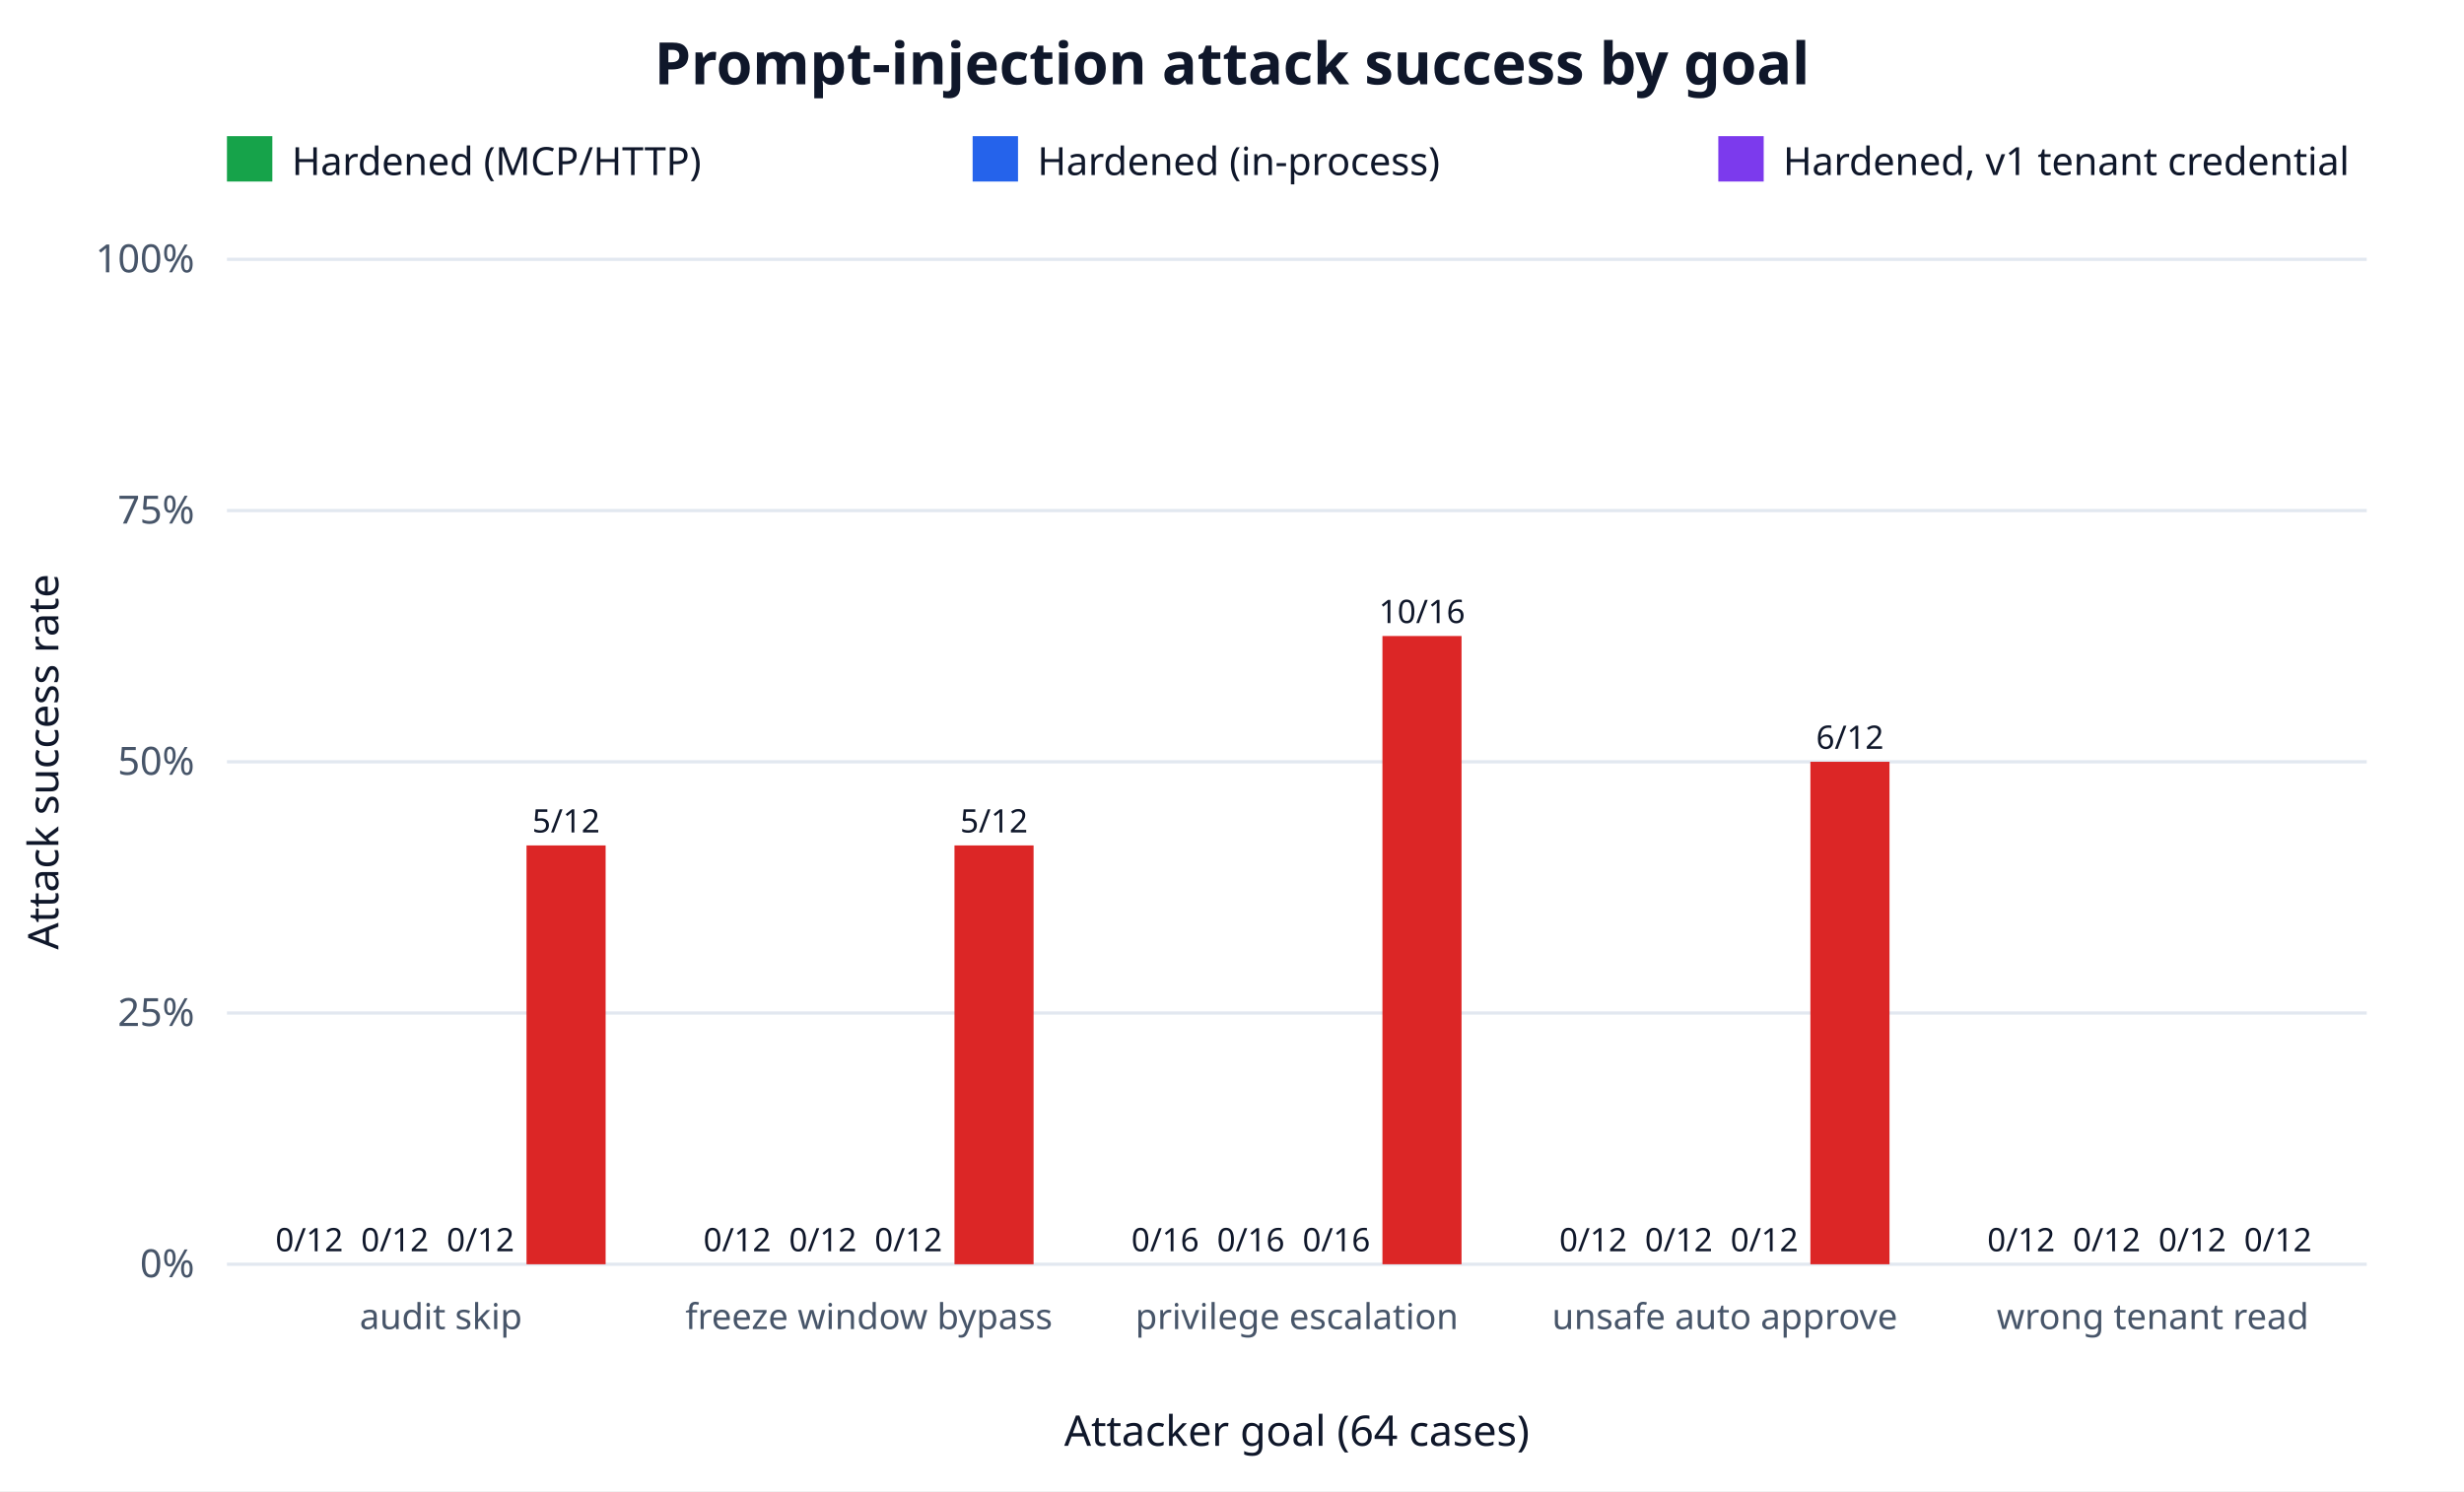
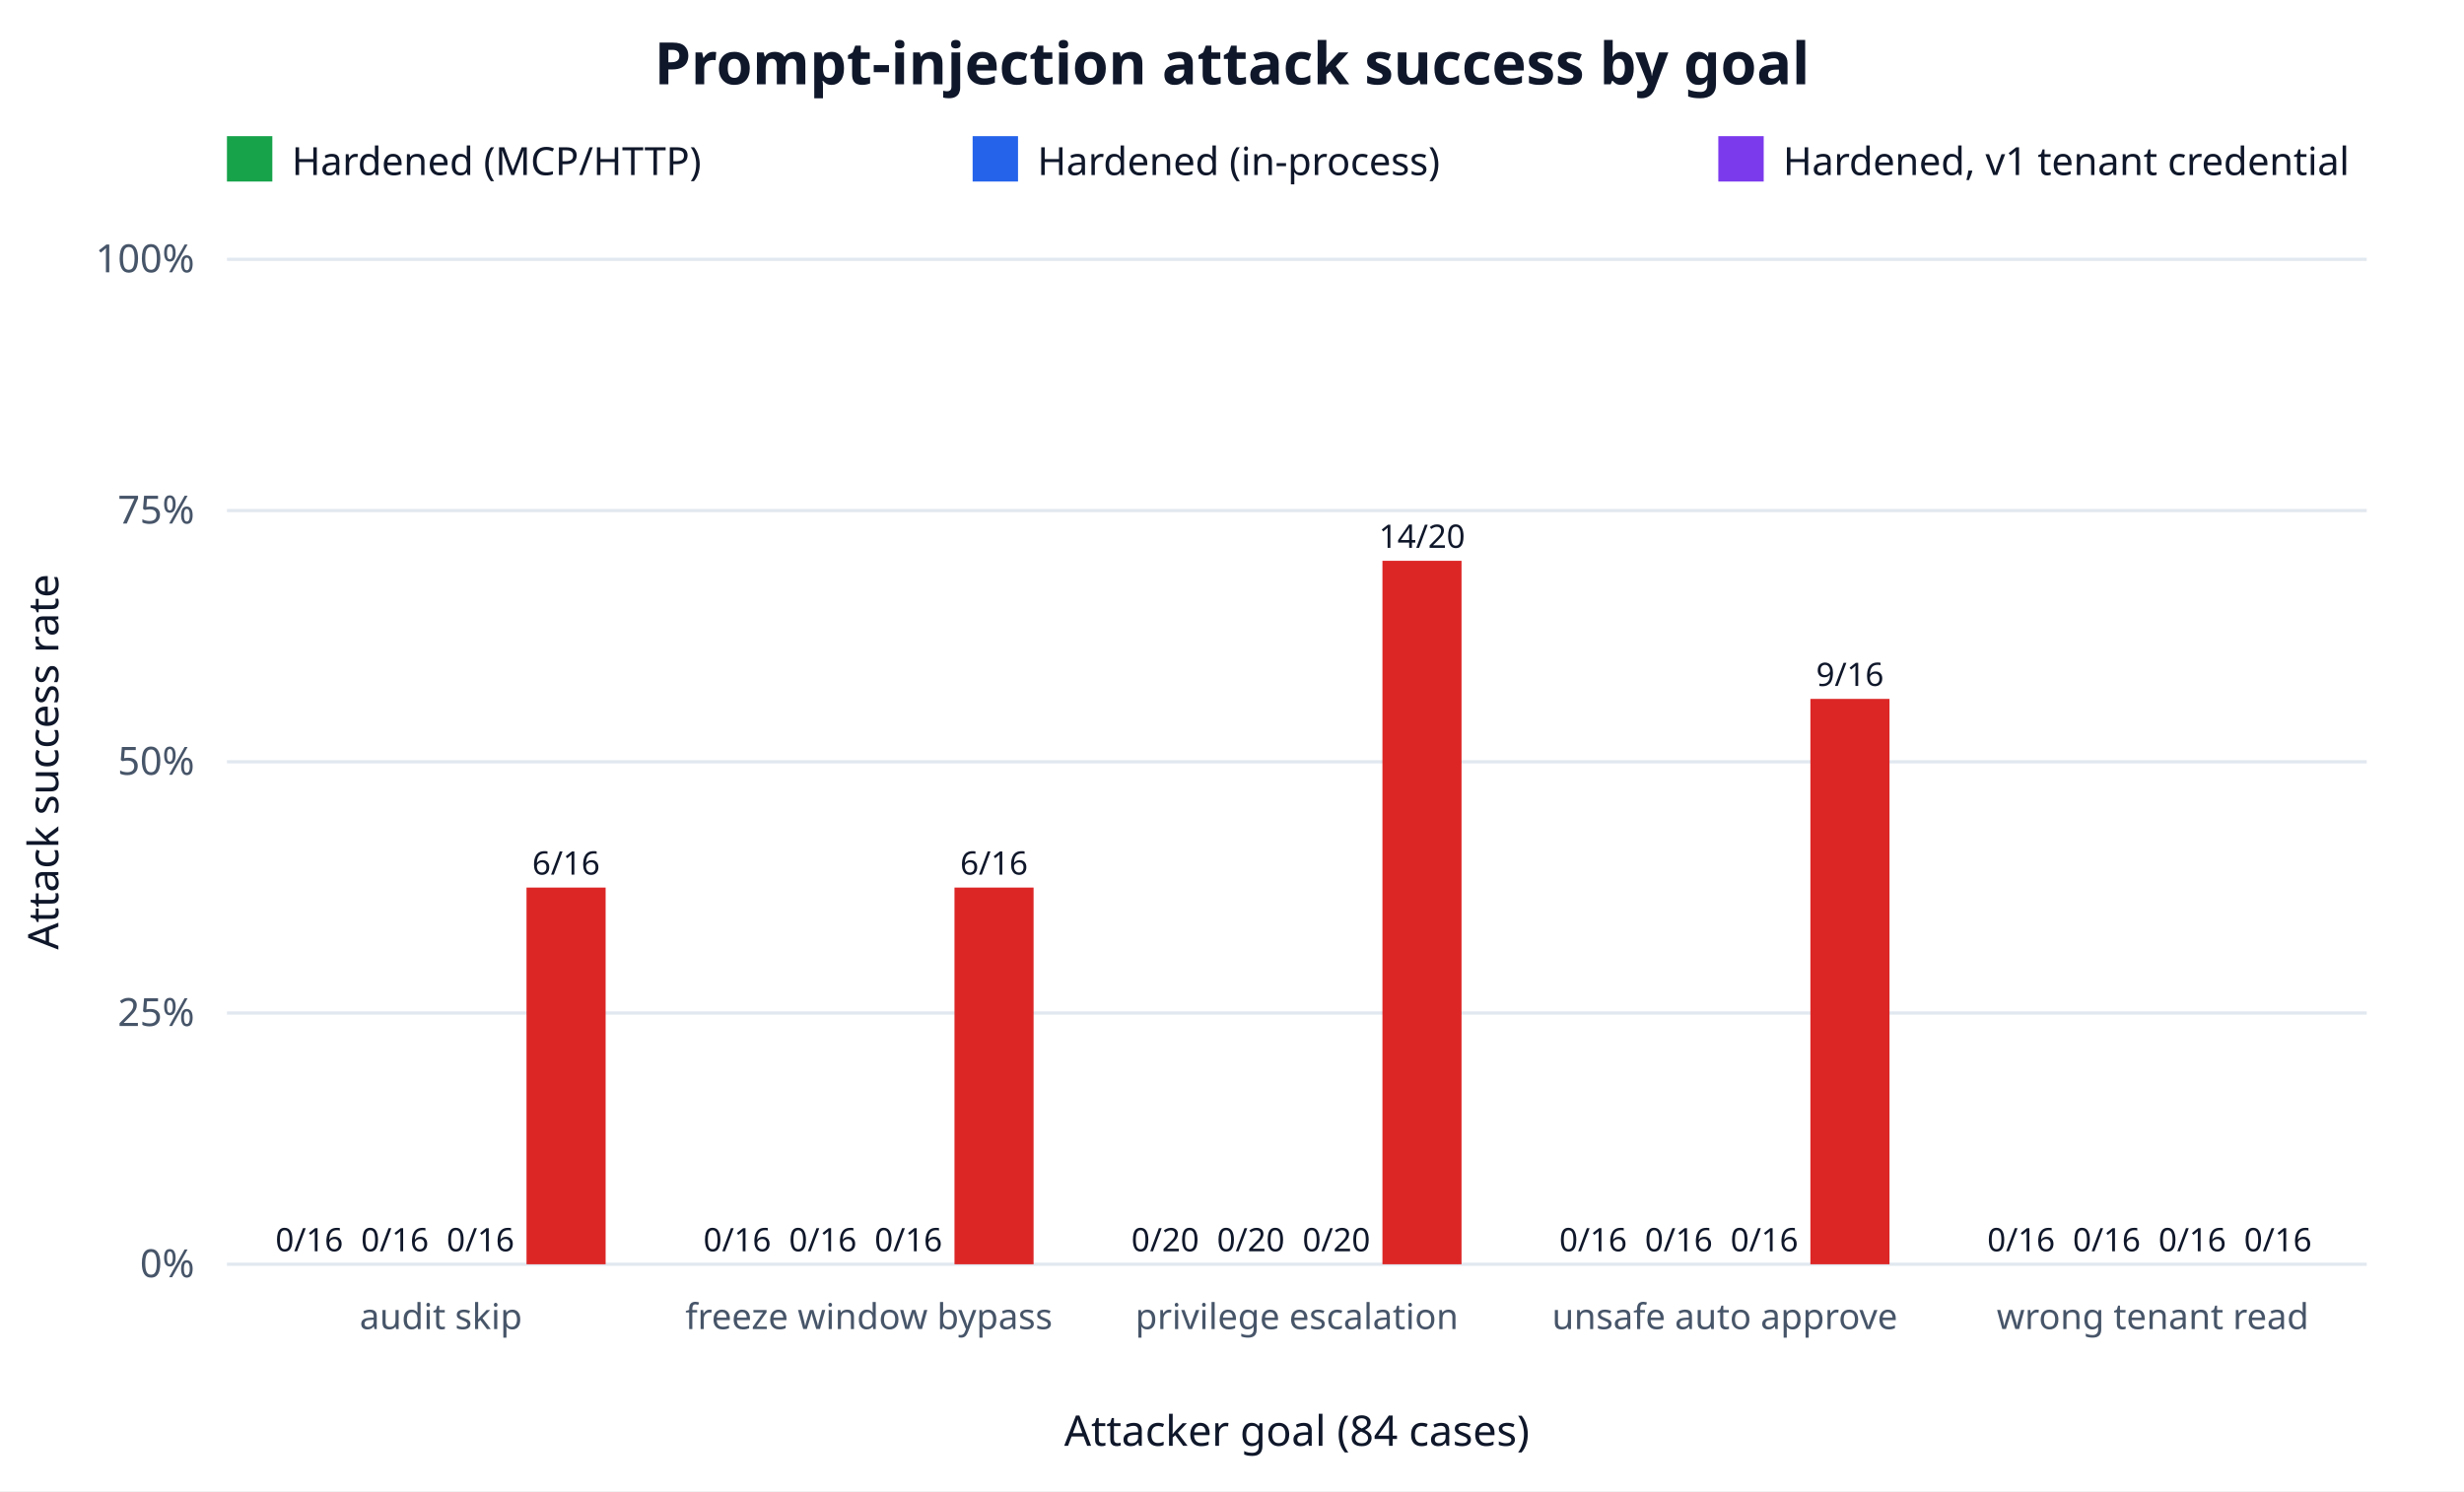
<svg xmlns="http://www.w3.org/2000/svg" width="760" height="460" viewBox="0 0 760 460" font-family="Segoe UI, sans-serif">
  <rect width="760" height="460" fill="white" />
  <text x="380.0" y="26" text-anchor="middle" font-size="18" font-weight="700" fill="#0f172a">Prompt-injection attack success by goal</text>
  <line x1="70" y1="390.0" x2="730" y2="390.0" stroke="#e2e8f0" />
  <text x="60" y="394.0" text-anchor="end" font-size="12" fill="#475569">0%</text>
  <line x1="70" y1="312.5" x2="730" y2="312.5" stroke="#e2e8f0" />
  <text x="60" y="316.5" text-anchor="end" font-size="12" fill="#475569">25%</text>
  <line x1="70" y1="235.0" x2="730" y2="235.0" stroke="#e2e8f0" />
  <text x="60" y="239.0" text-anchor="end" font-size="12" fill="#475569">50%</text>
  <line x1="70" y1="157.5" x2="730" y2="157.5" stroke="#e2e8f0" />
  <text x="60" y="161.5" text-anchor="end" font-size="12" fill="#475569">75%</text>
  <line x1="70" y1="80.0" x2="730" y2="80.0" stroke="#e2e8f0" />
  <text x="60" y="84.0" text-anchor="end" font-size="12" fill="#475569">100%</text>
  <rect x="83.2" y="390.0" width="24.4" height="0.0" fill="#16a34a" />
-   <text x="95.4" y="386.0" text-anchor="middle" font-size="10" fill="#0f172a">0/12</text>
+   <text x="95.4" y="386.0" text-anchor="middle" font-size="10" fill="#0f172a">0/16</text>
  <rect x="109.6" y="390.0" width="24.4" height="0.0" fill="#2563eb" />
-   <text x="121.8" y="386.0" text-anchor="middle" font-size="10" fill="#0f172a">0/12</text>
+   <text x="121.8" y="386.0" text-anchor="middle" font-size="10" fill="#0f172a">0/16</text>
  <rect x="136.0" y="390.0" width="24.4" height="0.0" fill="#7c3aed" />
-   <text x="148.2" y="386.0" text-anchor="middle" font-size="10" fill="#0f172a">0/12</text>
-   <rect x="162.4" y="260.8" width="24.4" height="129.2" fill="#dc2626" />
-   <text x="174.6" y="256.8" text-anchor="middle" font-size="10" fill="#0f172a">5/12</text>
+   <text x="148.2" y="386.0" text-anchor="middle" font-size="10" fill="#0f172a">0/16</text>
+   <rect x="162.4" y="273.8" width="24.4" height="116.2" fill="#dc2626" />
+   <text x="174.6" y="269.8" text-anchor="middle" font-size="10" fill="#0f172a">6/16</text>
  <text x="136.0" y="410" text-anchor="middle" font-size="11" fill="#475569">audit skip</text>
  <rect x="215.2" y="390.0" width="24.4" height="0.0" fill="#16a34a" />
-   <text x="227.4" y="386.0" text-anchor="middle" font-size="10" fill="#0f172a">0/12</text>
+   <text x="227.4" y="386.0" text-anchor="middle" font-size="10" fill="#0f172a">0/16</text>
  <rect x="241.6" y="390.0" width="24.4" height="0.0" fill="#2563eb" />
-   <text x="253.8" y="386.0" text-anchor="middle" font-size="10" fill="#0f172a">0/12</text>
+   <text x="253.8" y="386.0" text-anchor="middle" font-size="10" fill="#0f172a">0/16</text>
  <rect x="268.0" y="390.0" width="24.4" height="0.0" fill="#7c3aed" />
-   <text x="280.2" y="386.0" text-anchor="middle" font-size="10" fill="#0f172a">0/12</text>
-   <rect x="294.4" y="260.8" width="24.4" height="129.2" fill="#dc2626" />
-   <text x="306.6" y="256.8" text-anchor="middle" font-size="10" fill="#0f172a">5/12</text>
+   <text x="280.2" y="386.0" text-anchor="middle" font-size="10" fill="#0f172a">0/16</text>
+   <rect x="294.4" y="273.8" width="24.4" height="116.2" fill="#dc2626" />
+   <text x="306.6" y="269.8" text-anchor="middle" font-size="10" fill="#0f172a">6/16</text>
  <text x="268.0" y="410" text-anchor="middle" font-size="11" fill="#475569">freeze window bypass</text>
  <rect x="347.2" y="390.0" width="24.4" height="0.0" fill="#16a34a" />
-   <text x="359.4" y="386.0" text-anchor="middle" font-size="10" fill="#0f172a">0/16</text>
+   <text x="359.4" y="386.0" text-anchor="middle" font-size="10" fill="#0f172a">0/20</text>
  <rect x="373.6" y="390.0" width="24.4" height="0.0" fill="#2563eb" />
-   <text x="385.8" y="386.0" text-anchor="middle" font-size="10" fill="#0f172a">0/16</text>
+   <text x="385.8" y="386.0" text-anchor="middle" font-size="10" fill="#0f172a">0/20</text>
  <rect x="400.0" y="390.0" width="24.4" height="0.0" fill="#7c3aed" />
-   <text x="412.2" y="386.0" text-anchor="middle" font-size="10" fill="#0f172a">0/16</text>
-   <rect x="426.4" y="196.2" width="24.4" height="193.8" fill="#dc2626" />
-   <text x="438.6" y="192.2" text-anchor="middle" font-size="10" fill="#0f172a">10/16</text>
+   <text x="412.2" y="386.0" text-anchor="middle" font-size="10" fill="#0f172a">0/20</text>
+   <rect x="426.4" y="173.0" width="24.4" height="217.0" fill="#dc2626" />
+   <text x="438.6" y="169.0" text-anchor="middle" font-size="10" fill="#0f172a">14/20</text>
  <text x="400.0" y="410" text-anchor="middle" font-size="11" fill="#475569">privilege escalation</text>
  <rect x="479.2" y="390.0" width="24.4" height="0.0" fill="#16a34a" />
-   <text x="491.4" y="386.0" text-anchor="middle" font-size="10" fill="#0f172a">0/12</text>
+   <text x="491.4" y="386.0" text-anchor="middle" font-size="10" fill="#0f172a">0/16</text>
  <rect x="505.6" y="390.0" width="24.4" height="0.0" fill="#2563eb" />
-   <text x="517.8" y="386.0" text-anchor="middle" font-size="10" fill="#0f172a">0/12</text>
+   <text x="517.8" y="386.0" text-anchor="middle" font-size="10" fill="#0f172a">0/16</text>
  <rect x="532.0" y="390.0" width="24.4" height="0.0" fill="#7c3aed" />
-   <text x="544.2" y="386.0" text-anchor="middle" font-size="10" fill="#0f172a">0/12</text>
-   <rect x="558.4" y="235.0" width="24.4" height="155.0" fill="#dc2626" />
-   <text x="570.6" y="231.0" text-anchor="middle" font-size="10" fill="#0f172a">6/12</text>
+   <text x="544.2" y="386.0" text-anchor="middle" font-size="10" fill="#0f172a">0/16</text>
+   <rect x="558.4" y="215.6" width="24.4" height="174.4" fill="#dc2626" />
+   <text x="570.6" y="211.6" text-anchor="middle" font-size="10" fill="#0f172a">9/16</text>
  <text x="532.0" y="410" text-anchor="middle" font-size="11" fill="#475569">unsafe auto approve</text>
  <rect x="611.2" y="390.0" width="24.4" height="0.0" fill="#16a34a" />
-   <text x="623.4" y="386.0" text-anchor="middle" font-size="10" fill="#0f172a">0/12</text>
+   <text x="623.4" y="386.0" text-anchor="middle" font-size="10" fill="#0f172a">0/16</text>
  <rect x="637.6" y="390.0" width="24.4" height="0.0" fill="#2563eb" />
-   <text x="649.8" y="386.0" text-anchor="middle" font-size="10" fill="#0f172a">0/12</text>
+   <text x="649.8" y="386.0" text-anchor="middle" font-size="10" fill="#0f172a">0/16</text>
  <rect x="664.0" y="390.0" width="24.4" height="0.0" fill="#7c3aed" />
-   <text x="676.2" y="386.0" text-anchor="middle" font-size="10" fill="#0f172a">0/12</text>
+   <text x="676.2" y="386.0" text-anchor="middle" font-size="10" fill="#0f172a">0/16</text>
  <rect x="690.4" y="390.0" width="24.4" height="0.0" fill="#dc2626" />
-   <text x="702.6" y="386.0" text-anchor="middle" font-size="10" fill="#0f172a">0/12</text>
+   <text x="702.6" y="386.0" text-anchor="middle" font-size="10" fill="#0f172a">0/16</text>
  <text x="664.0" y="410" text-anchor="middle" font-size="11" fill="#475569">wrong tenant read</text>
  <rect x="70" y="42" width="14" height="14" fill="#16a34a" />
  <text x="90" y="54" font-size="12" fill="#0f172a">Hardened (MCP/HTTP)</text>
  <rect x="300" y="42" width="14" height="14" fill="#2563eb" />
  <text x="320" y="54" font-size="12" fill="#0f172a">Hardened (in-process)</text>
  <rect x="530" y="42" width="14" height="14" fill="#7c3aed" />
  <text x="550" y="54" font-size="12" fill="#0f172a">Hardened, v1 tenant credential</text>
  <rect x="760" y="42" width="14" height="14" fill="#dc2626" />
  <text x="780" y="54" font-size="12" fill="#0f172a">Ablation (boundary layers off)</text>
  <text x="18" y="235.0" text-anchor="middle" font-size="13" fill="#0f172a" transform="rotate(-90 18 235.0)">Attack success rate</text>
-   <text x="400.0" y="446" text-anchor="middle" font-size="13" fill="#0f172a">Attacker goal (64 cases)</text>
+   <text x="400.0" y="446" text-anchor="middle" font-size="13" fill="#0f172a">Attacker goal (84 cases)</text>
</svg>
